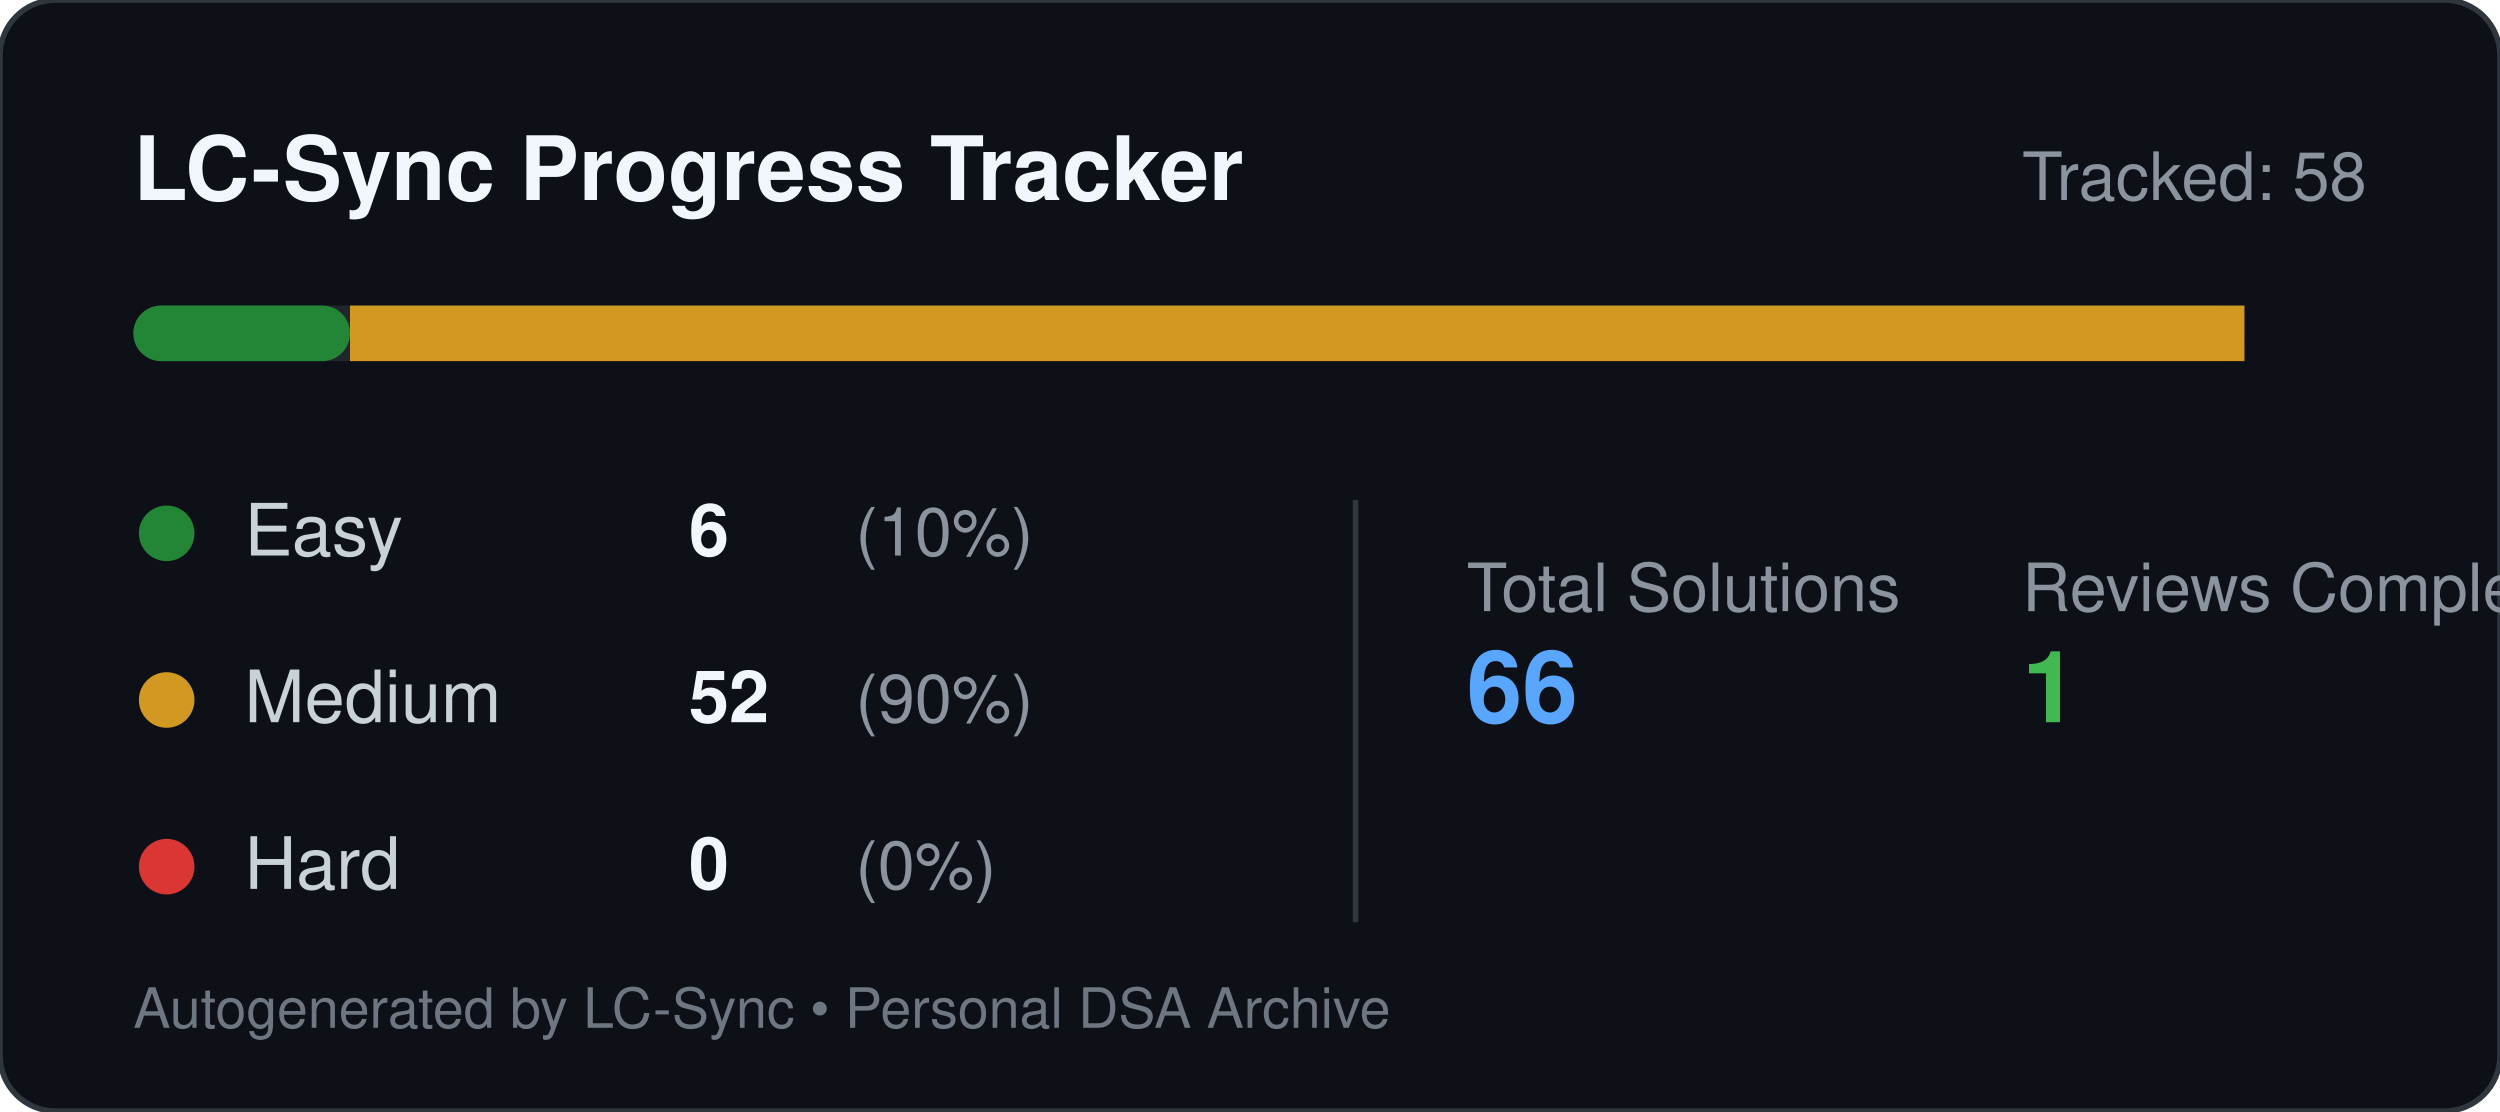
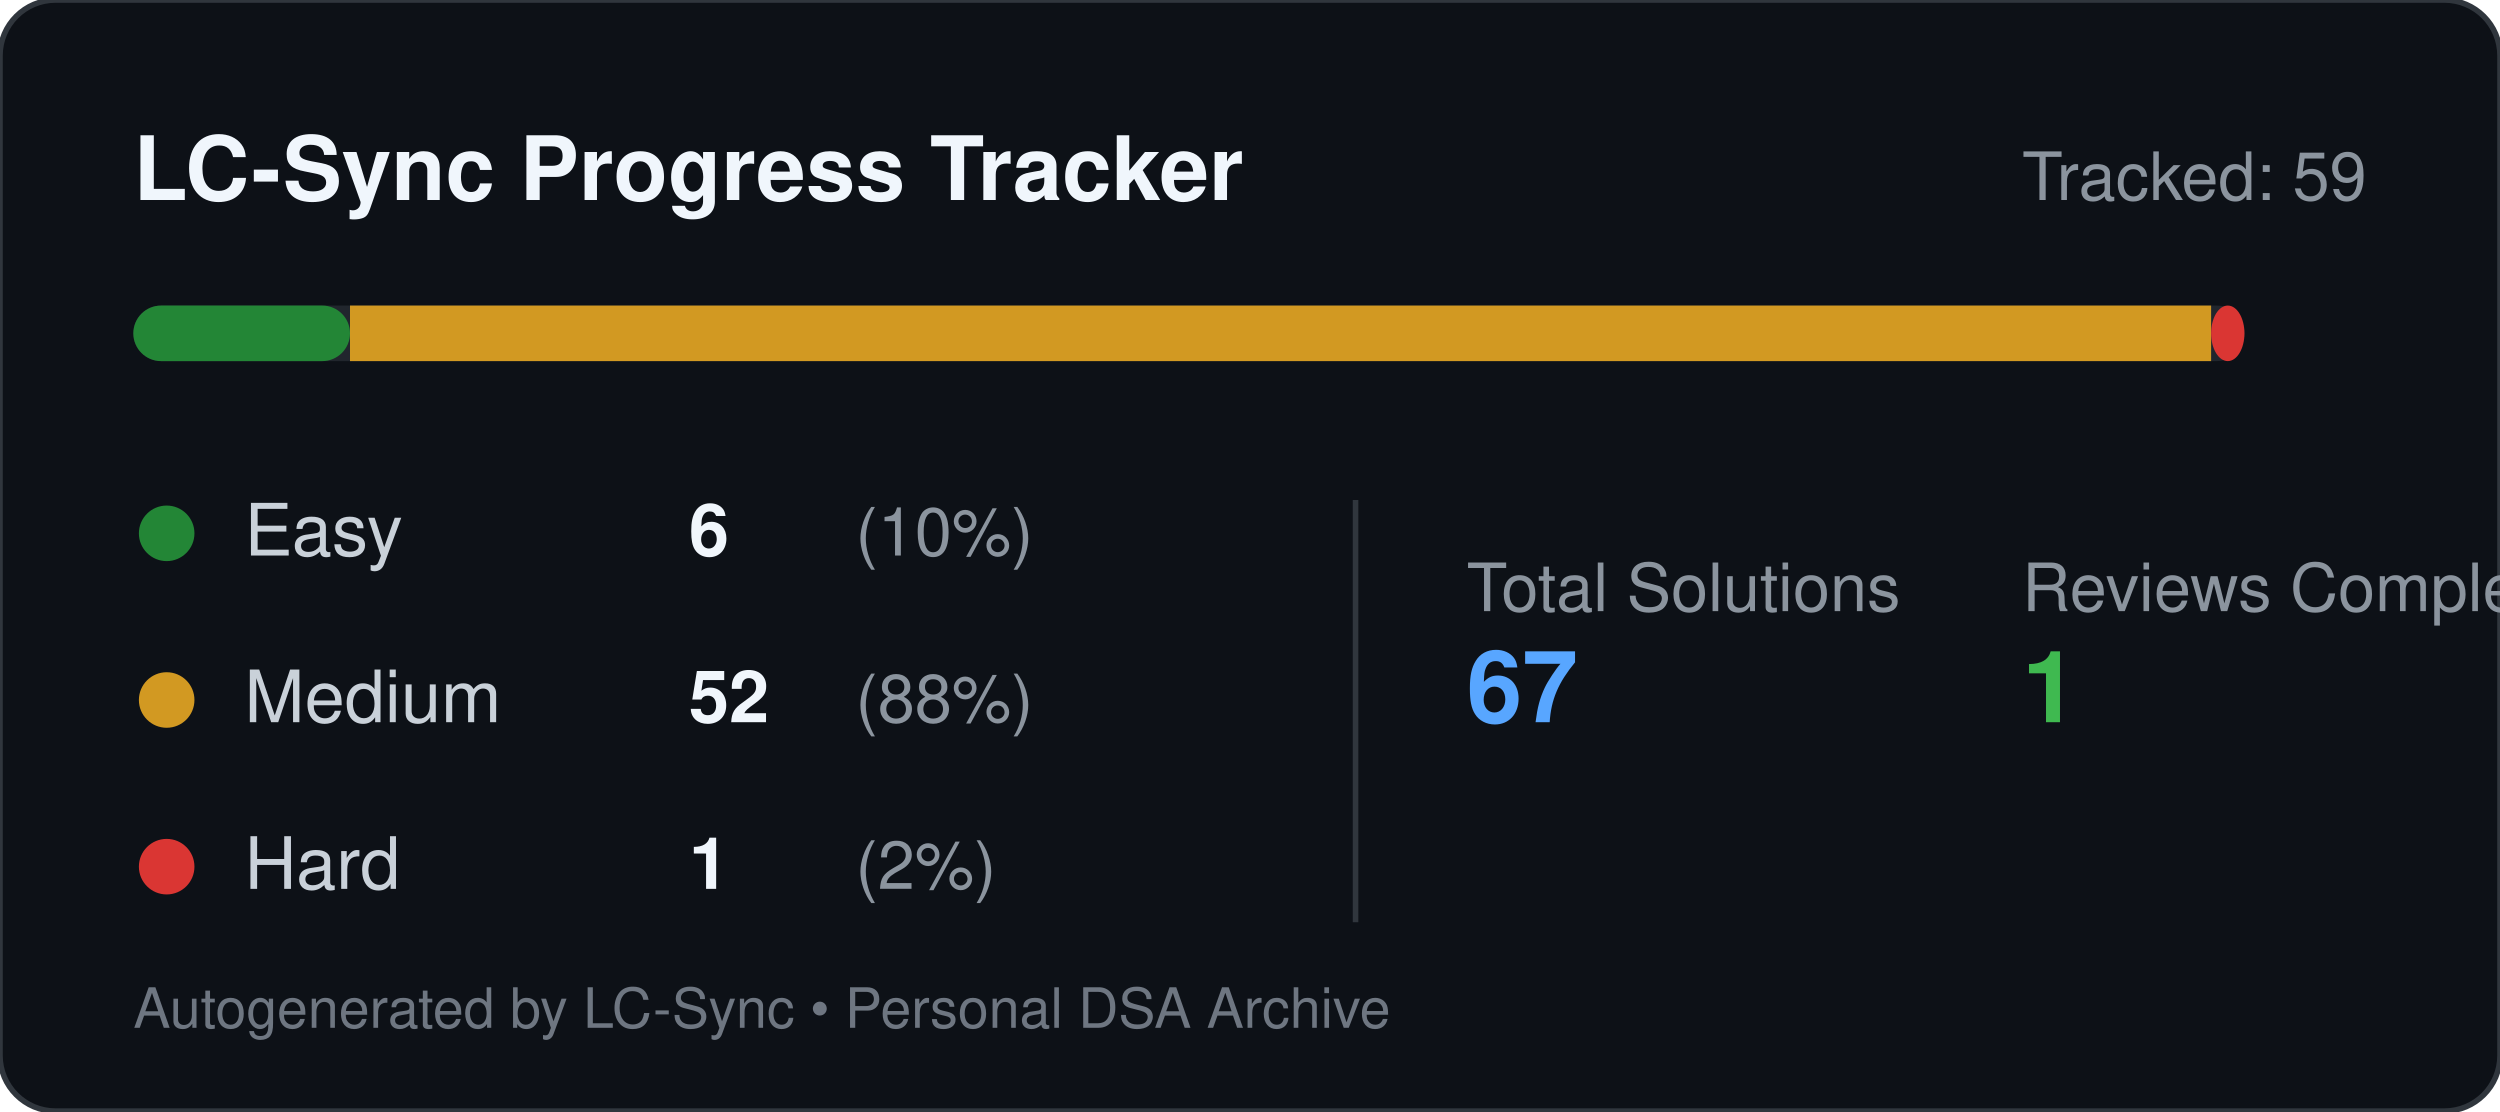
<svg xmlns="http://www.w3.org/2000/svg" width="450" height="200" viewBox="0 0 450 200" fill="none">
  <rect width="450" height="200" rx="10" fill="#0d1117" stroke="#30363d" stroke-width="1" />
  <text x="24" y="36" fill="#f0f6fc" font-family="-apple-system, BlinkMacSystemFont, 'Segoe UI', Helvetica, Arial, sans-serif" font-size="16" font-weight="600">LC-Sync Progress Tracker</text>
-   <text x="426" y="36" text-anchor="end" fill="#8b949e" font-family="-apple-system, BlinkMacSystemFont, 'Segoe UI', Helvetica, Arial, sans-serif" font-size="12">Tracked: 58</text>
+   <text x="426" y="36" text-anchor="end" fill="#8b949e" font-family="-apple-system, BlinkMacSystemFont, 'Segoe UI', Helvetica, Arial, sans-serif" font-size="12">Tracked: 59</text>
  <g transform="translate(24, 55)">
    <rect width="380" height="10" rx="5" fill="#21262d" />
    <rect x="0" y="0" width="39" height="10" rx="5" fill="#238636" />
-     <rect x="39" y="0" width="341" height="10" fill="#d29922" />
-     <rect x="380" y="0" width="0" height="10" rx="5" fill="#da3633" />
+     <rect x="39" y="0" width="335" height="10" fill="#d29922" />
+     <rect x="374" y="0" width="6" height="10" rx="5" fill="#da3633" />
  </g>
  <g transform="translate(24, 90)" font-family="-apple-system, BlinkMacSystemFont, 'Segoe UI', Helvetica, Arial, sans-serif">
    <circle cx="6" cy="6" r="5" fill="#238636" />
    <text x="20" y="10" fill="#c9d1d9" font-size="13">Easy</text>
    <text x="100" y="10" fill="#f0f6fc" font-size="13" font-weight="600">6</text>
    <text x="130" y="10" fill="#8b949e" font-size="12">(10%)</text>
    <circle cx="6" cy="36" r="5" fill="#d29922" />
    <text x="20" y="40" fill="#c9d1d9" font-size="13">Medium</text>
    <text x="100" y="40" fill="#f0f6fc" font-size="13" font-weight="600">52</text>
-     <text x="130" y="40" fill="#8b949e" font-size="12">(90%)</text>
+     <text x="130" y="40" fill="#8b949e" font-size="12">(88%)</text>
    <circle cx="6" cy="66" r="5" fill="#da3633" />
    <text x="20" y="70" fill="#c9d1d9" font-size="13">Hard</text>
-     <text x="100" y="70" fill="#f0f6fc" font-size="13" font-weight="600">0</text>
-     <text x="130" y="70" fill="#8b949e" font-size="12">(0%)</text>
+     <text x="100" y="70" fill="#f0f6fc" font-size="13" font-weight="600">1</text>
+     <text x="130" y="70" fill="#8b949e" font-size="12">(2%)</text>
    <line x1="220" y1="0" x2="220" y2="76" stroke="#30363d" stroke-width="1" />
    <text x="240" y="20" fill="#8b949e" font-size="12">Total Solutions</text>
-     <text x="240" y="40" fill="#58a6ff" font-size="18" font-weight="600">66</text>
+     <text x="240" y="40" fill="#58a6ff" font-size="18" font-weight="600">67</text>
    <text x="340" y="20" fill="#8b949e" font-size="12">Reviews Completed</text>
    <text x="340" y="40" fill="#3fb950" font-size="18" font-weight="600">1</text>
  </g>
  <text x="24" y="185" fill="#6e7681" font-family="-apple-system, BlinkMacSystemFont, 'Segoe UI', Helvetica, Arial, sans-serif" font-size="10">Autogenerated by LC-Sync • Personal DSA Archive</text>
</svg>
